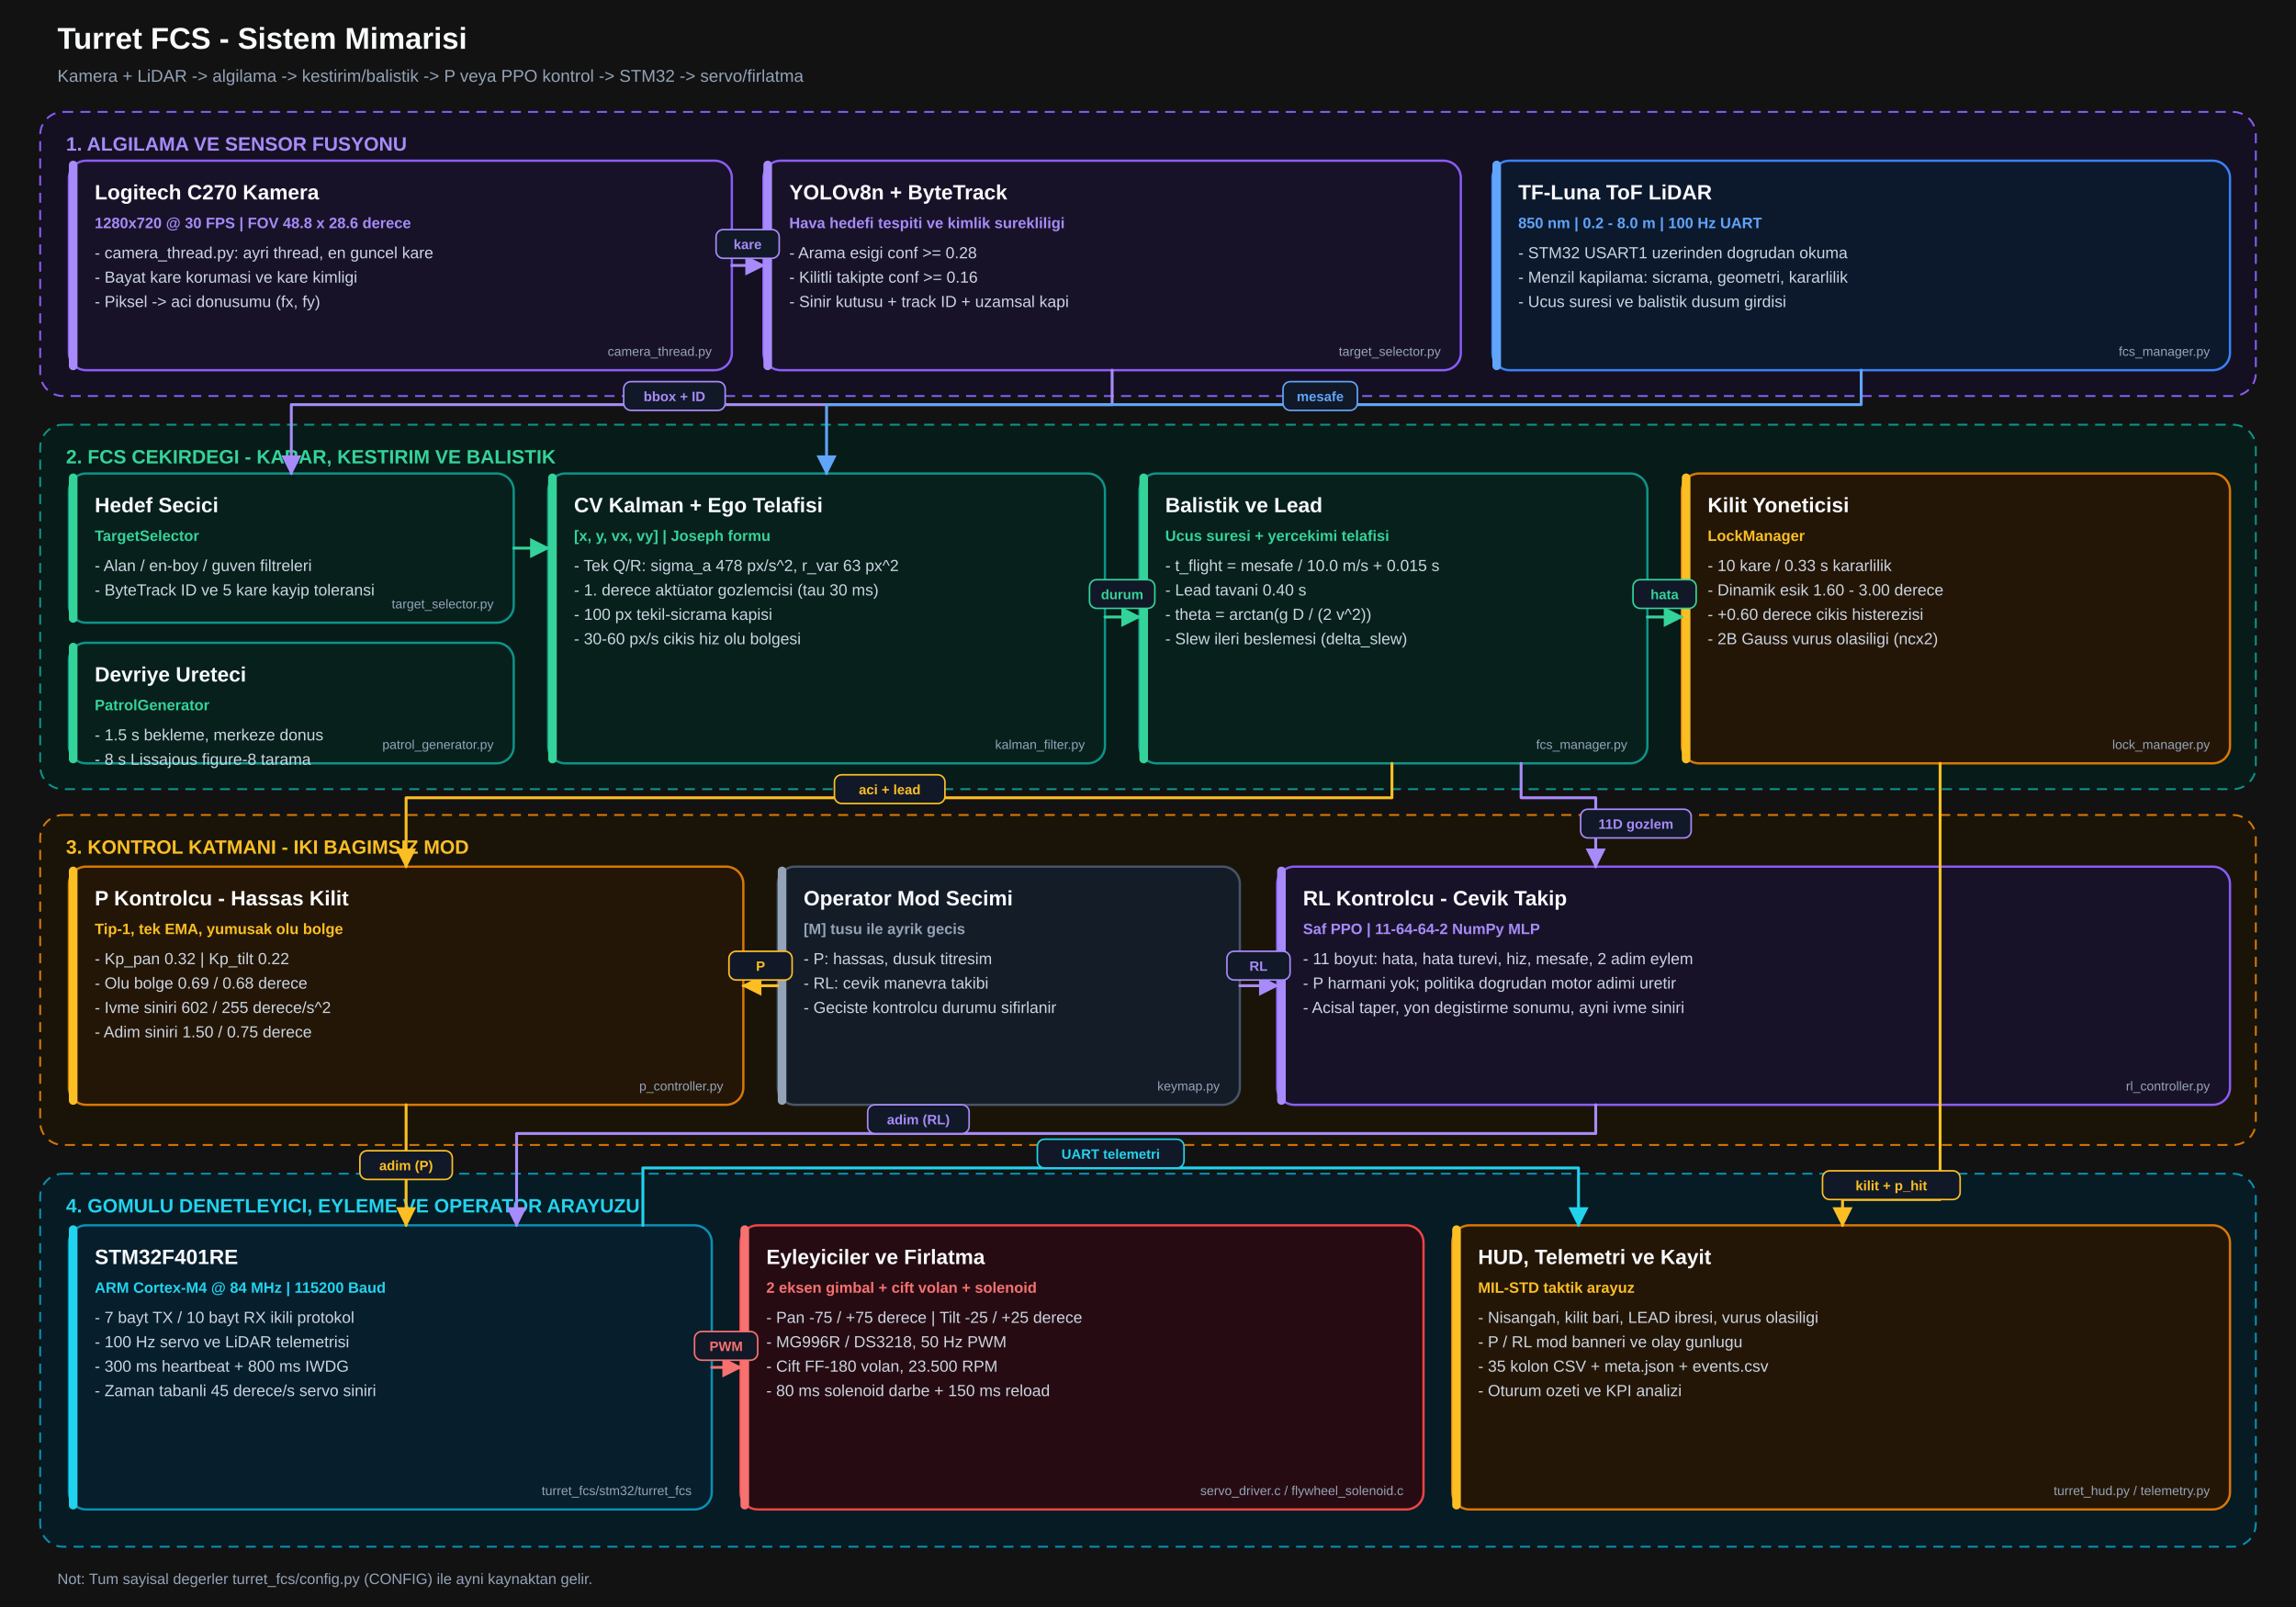
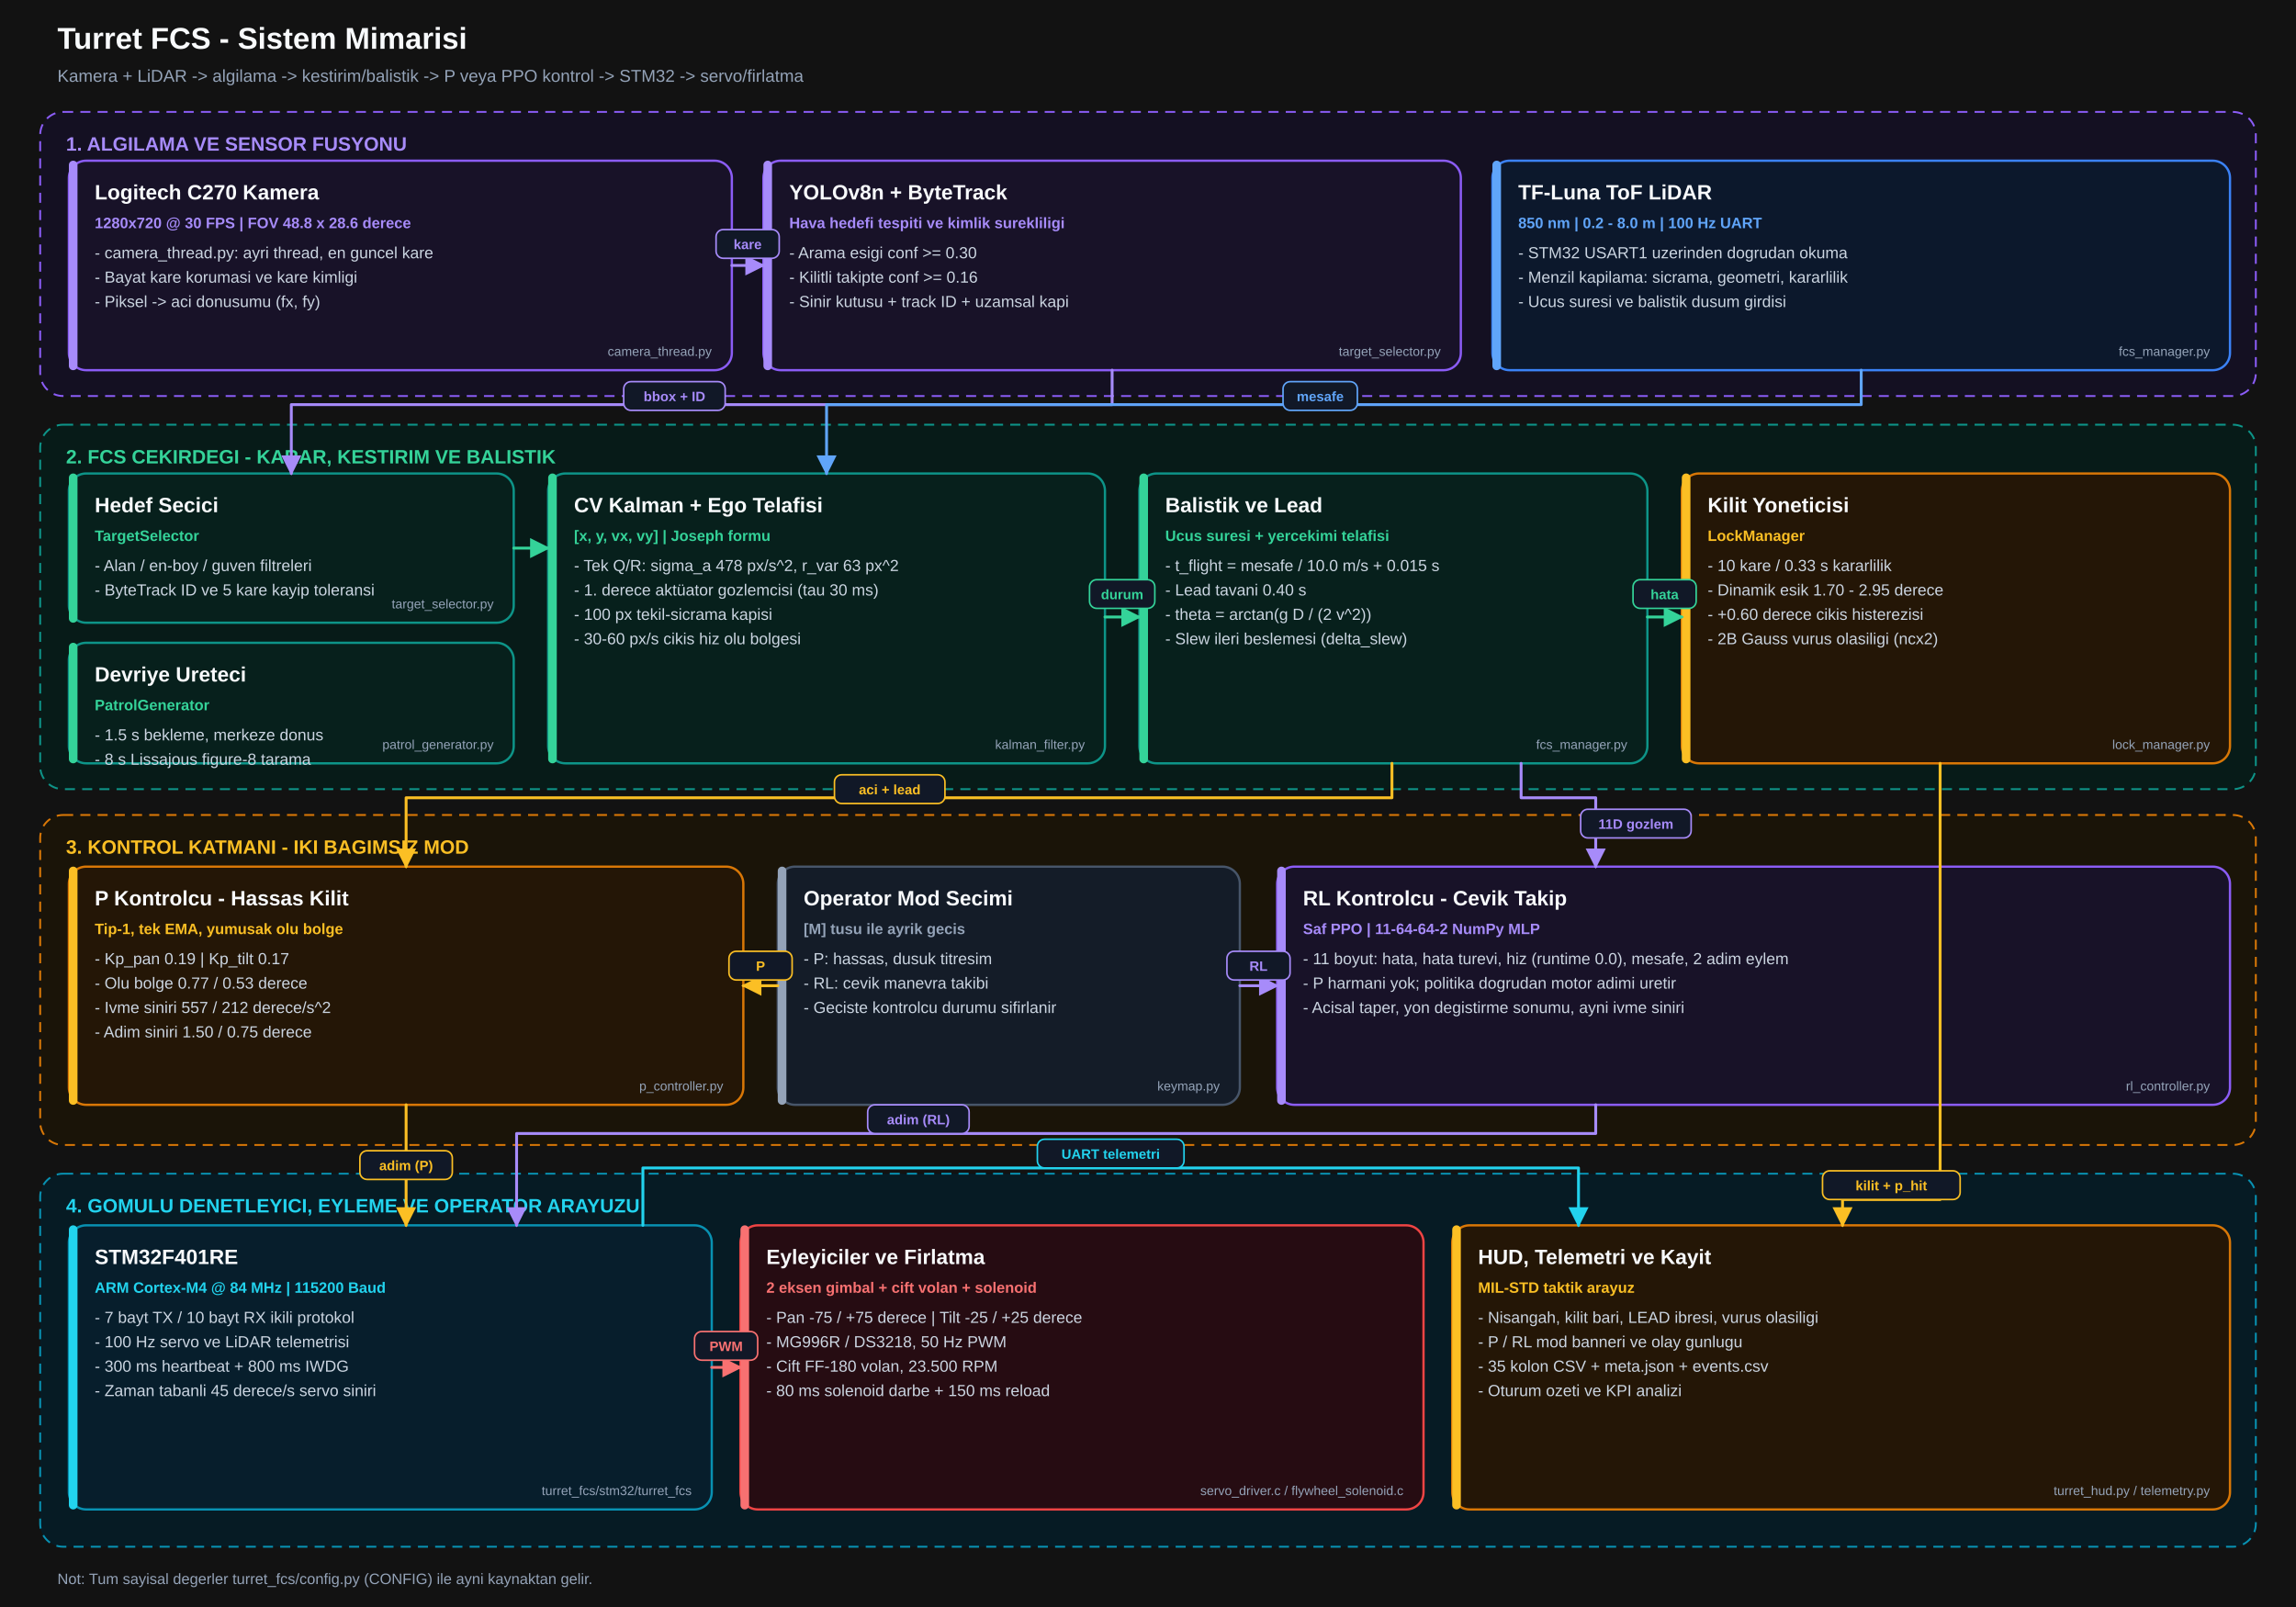
<svg xmlns="http://www.w3.org/2000/svg" style="background: #121212; background-color: #121212; color-scheme: dark;" width="1600" height="1120" viewBox="0 0 1600 1120" role="img">
  <defs>
    <marker id="arrow-a78bfa" viewBox="0 0 10 10" refX="9" refY="5" markerWidth="7" markerHeight="7" orient="auto-start-reverse">
      <path d="M 0 0 L 10 5 L 0 10 z" fill="#a78bfa" />
    </marker>
    <marker id="arrow-60a5fa" viewBox="0 0 10 10" refX="9" refY="5" markerWidth="7" markerHeight="7" orient="auto-start-reverse">
      <path d="M 0 0 L 10 5 L 0 10 z" fill="#60a5fa" />
    </marker>
    <marker id="arrow-34d399" viewBox="0 0 10 10" refX="9" refY="5" markerWidth="7" markerHeight="7" orient="auto-start-reverse">
      <path d="M 0 0 L 10 5 L 0 10 z" fill="#34d399" />
    </marker>
    <marker id="arrow-fbbf24" viewBox="0 0 10 10" refX="9" refY="5" markerWidth="7" markerHeight="7" orient="auto-start-reverse">
      <path d="M 0 0 L 10 5 L 0 10 z" fill="#fbbf24" />
    </marker>
    <marker id="arrow-f87171" viewBox="0 0 10 10" refX="9" refY="5" markerWidth="7" markerHeight="7" orient="auto-start-reverse">
      <path d="M 0 0 L 10 5 L 0 10 z" fill="#f87171" />
    </marker>
    <marker id="arrow-22d3ee" viewBox="0 0 10 10" refX="9" refY="5" markerWidth="7" markerHeight="7" orient="auto-start-reverse">
      <path d="M 0 0 L 10 5 L 0 10 z" fill="#22d3ee" />
    </marker>
  </defs>
  <rect width="1600" height="1120" fill="#121212" />
  <text x="40" y="34" font-family="Segoe UI, Arial, sans-serif" font-size="21" fill="#f8fafc" font-weight="bold" text-anchor="start" opacity="1.0">Turret FCS - Sistem Mimarisi</text>
  <text x="40" y="57" font-family="Segoe UI, Arial, sans-serif" font-size="12" fill="#94a3b8" font-weight="normal" text-anchor="start" opacity="1.0">Kamera + LiDAR -&gt; algilama -&gt; kestirim/balistik -&gt; P veya PPO kontrol -&gt; STM32 -&gt; servo/firlatma</text>
  <rect x="28" y="78" width="1544" height="198" rx="16" ry="16" fill="#141022" stroke="#8b5cf6" stroke-width="1.3" stroke-dasharray="7 5" opacity="1.0" />
  <text x="46" y="105" font-family="Segoe UI, Arial, sans-serif" font-size="13.5" fill="#a78bfa" font-weight="bold" text-anchor="start" opacity="1.0">1. ALGILAMA VE SENSOR FUSYONU</text>
  <rect x="48" y="112" width="462" height="146" rx="12" ry="12" fill="#181228" stroke="#8b5cf6" stroke-width="1.6" opacity="1.0" />
  <rect x="48" y="112" width="6" height="146" rx="3" ry="3" fill="#a78bfa" stroke="none" stroke-width="0" opacity="1.0" />
  <text x="66" y="139" font-family="Segoe UI, Arial, sans-serif" font-size="14.5" fill="#f8fafc" font-weight="bold" text-anchor="start" opacity="1.0">Logitech C270 Kamera</text>
  <text x="66" y="159" font-family="Segoe UI, Arial, sans-serif" font-size="10.5" fill="#a78bfa" font-weight="bold" text-anchor="start" opacity="1.0">1280x720 @ 30 FPS | FOV 48.8 x 28.6 derece</text>
  <text x="66" y="180" font-family="Segoe UI, Arial, sans-serif" font-size="11.2" fill="#cbd5e1" font-weight="normal" text-anchor="start" opacity="1.0">- camera_thread.py: ayri thread, en guncel kare</text>
  <text x="66" y="197" font-family="Segoe UI, Arial, sans-serif" font-size="11.2" fill="#cbd5e1" font-weight="normal" text-anchor="start" opacity="1.0">- Bayat kare korumasi ve kare kimligi</text>
  <text x="66" y="214" font-family="Segoe UI, Arial, sans-serif" font-size="11.2" fill="#cbd5e1" font-weight="normal" text-anchor="start" opacity="1.0">- Piksel -&gt; aci donusumu (fx, fy)</text>
  <text x="496" y="248" font-family="Segoe UI, Arial, sans-serif" font-size="9" fill="#94a3b8" font-weight="normal" text-anchor="end" opacity="1.0">camera_thread.py</text>
  <rect x="532" y="112" width="486" height="146" rx="12" ry="12" fill="#181228" stroke="#8b5cf6" stroke-width="1.6" opacity="1.0" />
  <rect x="532" y="112" width="6" height="146" rx="3" ry="3" fill="#a78bfa" stroke="none" stroke-width="0" opacity="1.0" />
  <text x="550" y="139" font-family="Segoe UI, Arial, sans-serif" font-size="14.5" fill="#f8fafc" font-weight="bold" text-anchor="start" opacity="1.0">YOLOv8n + ByteTrack</text>
  <text x="550" y="159" font-family="Segoe UI, Arial, sans-serif" font-size="10.5" fill="#a78bfa" font-weight="bold" text-anchor="start" opacity="1.0">Hava hedefi tespiti ve kimlik surekliligi</text>
-   <text x="550" y="180" font-family="Segoe UI, Arial, sans-serif" font-size="11.2" fill="#cbd5e1" font-weight="normal" text-anchor="start" opacity="1.0">- Arama esigi conf &gt;= 0.28</text>
+   <text x="550" y="180" font-family="Segoe UI, Arial, sans-serif" font-size="11.2" fill="#cbd5e1" font-weight="normal" text-anchor="start" opacity="1.0">- Arama esigi conf &gt;= 0.30</text>
  <text x="550" y="197" font-family="Segoe UI, Arial, sans-serif" font-size="11.2" fill="#cbd5e1" font-weight="normal" text-anchor="start" opacity="1.0">- Kilitli takipte conf &gt;= 0.16</text>
  <text x="550" y="214" font-family="Segoe UI, Arial, sans-serif" font-size="11.2" fill="#cbd5e1" font-weight="normal" text-anchor="start" opacity="1.0">- Sinir kutusu + track ID + uzamsal kapi</text>
  <text x="1004" y="248" font-family="Segoe UI, Arial, sans-serif" font-size="9" fill="#94a3b8" font-weight="normal" text-anchor="end" opacity="1.0">target_selector.py</text>
  <rect x="1040" y="112" width="514" height="146" rx="12" ry="12" fill="#0c182c" stroke="#3b82f6" stroke-width="1.6" opacity="1.0" />
  <rect x="1040" y="112" width="6" height="146" rx="3" ry="3" fill="#60a5fa" stroke="none" stroke-width="0" opacity="1.0" />
  <text x="1058" y="139" font-family="Segoe UI, Arial, sans-serif" font-size="14.5" fill="#f8fafc" font-weight="bold" text-anchor="start" opacity="1.0">TF-Luna ToF LiDAR</text>
  <text x="1058" y="159" font-family="Segoe UI, Arial, sans-serif" font-size="10.5" fill="#60a5fa" font-weight="bold" text-anchor="start" opacity="1.0">850 nm | 0.2 - 8.0 m | 100 Hz UART</text>
  <text x="1058" y="180" font-family="Segoe UI, Arial, sans-serif" font-size="11.2" fill="#cbd5e1" font-weight="normal" text-anchor="start" opacity="1.0">- STM32 USART1 uzerinden dogrudan okuma</text>
  <text x="1058" y="197" font-family="Segoe UI, Arial, sans-serif" font-size="11.2" fill="#cbd5e1" font-weight="normal" text-anchor="start" opacity="1.0">- Menzil kapilama: sicrama, geometri, kararlilik</text>
  <text x="1058" y="214" font-family="Segoe UI, Arial, sans-serif" font-size="11.2" fill="#cbd5e1" font-weight="normal" text-anchor="start" opacity="1.0">- Ucus suresi ve balistik dusum girdisi</text>
  <text x="1540" y="248" font-family="Segoe UI, Arial, sans-serif" font-size="9" fill="#94a3b8" font-weight="normal" text-anchor="end" opacity="1.0">fcs_manager.py</text>
  <rect x="28" y="296" width="1544" height="254" rx="16" ry="16" fill="#071b18" stroke="#0d9488" stroke-width="1.3" stroke-dasharray="7 5" opacity="1.0" />
  <text x="46" y="323" font-family="Segoe UI, Arial, sans-serif" font-size="13.5" fill="#34d399" font-weight="bold" text-anchor="start" opacity="1.0">2. FCS CEKIRDEGI - KARAR, KESTIRIM VE BALISTIK</text>
  <rect x="48" y="330" width="310" height="104" rx="12" ry="12" fill="#07201c" stroke="#0d9488" stroke-width="1.6" opacity="1.0" />
  <rect x="48" y="330" width="6" height="104" rx="3" ry="3" fill="#34d399" stroke="none" stroke-width="0" opacity="1.0" />
  <text x="66" y="357" font-family="Segoe UI, Arial, sans-serif" font-size="14.5" fill="#f8fafc" font-weight="bold" text-anchor="start" opacity="1.0">Hedef Secici</text>
  <text x="66" y="377" font-family="Segoe UI, Arial, sans-serif" font-size="10.5" fill="#34d399" font-weight="bold" text-anchor="start" opacity="1.0">TargetSelector</text>
  <text x="66" y="398" font-family="Segoe UI, Arial, sans-serif" font-size="11.2" fill="#cbd5e1" font-weight="normal" text-anchor="start" opacity="1.0">- Alan / en-boy / guven filtreleri</text>
  <text x="66" y="415" font-family="Segoe UI, Arial, sans-serif" font-size="11.2" fill="#cbd5e1" font-weight="normal" text-anchor="start" opacity="1.0">- ByteTrack ID ve 5 kare kayip toleransi</text>
  <text x="344" y="424" font-family="Segoe UI, Arial, sans-serif" font-size="9" fill="#94a3b8" font-weight="normal" text-anchor="end" opacity="1.0">target_selector.py</text>
  <rect x="48" y="448" width="310" height="84" rx="12" ry="12" fill="#07201c" stroke="#0d9488" stroke-width="1.6" opacity="1.0" />
  <rect x="48" y="448" width="6" height="84" rx="3" ry="3" fill="#34d399" stroke="none" stroke-width="0" opacity="1.0" />
  <text x="66" y="475" font-family="Segoe UI, Arial, sans-serif" font-size="14.5" fill="#f8fafc" font-weight="bold" text-anchor="start" opacity="1.0">Devriye Ureteci</text>
  <text x="66" y="495" font-family="Segoe UI, Arial, sans-serif" font-size="10.5" fill="#34d399" font-weight="bold" text-anchor="start" opacity="1.0">PatrolGenerator</text>
  <text x="66" y="516" font-family="Segoe UI, Arial, sans-serif" font-size="11.2" fill="#cbd5e1" font-weight="normal" text-anchor="start" opacity="1.0">- 1.5 s bekleme, merkeze donus</text>
  <text x="66" y="533" font-family="Segoe UI, Arial, sans-serif" font-size="11.2" fill="#cbd5e1" font-weight="normal" text-anchor="start" opacity="1.0">- 8 s Lissajous figure-8 tarama</text>
  <text x="344" y="522" font-family="Segoe UI, Arial, sans-serif" font-size="9" fill="#94a3b8" font-weight="normal" text-anchor="end" opacity="1.0">patrol_generator.py</text>
  <rect x="382" y="330" width="388" height="202" rx="12" ry="12" fill="#07201c" stroke="#0d9488" stroke-width="1.6" opacity="1.0" />
  <rect x="382" y="330" width="6" height="202" rx="3" ry="3" fill="#34d399" stroke="none" stroke-width="0" opacity="1.0" />
  <text x="400" y="357" font-family="Segoe UI, Arial, sans-serif" font-size="14.5" fill="#f8fafc" font-weight="bold" text-anchor="start" opacity="1.0">CV Kalman + Ego Telafisi</text>
  <text x="400" y="377" font-family="Segoe UI, Arial, sans-serif" font-size="10.5" fill="#34d399" font-weight="bold" text-anchor="start" opacity="1.0">[x, y, vx, vy] | Joseph formu</text>
  <text x="400" y="398" font-family="Segoe UI, Arial, sans-serif" font-size="11.2" fill="#cbd5e1" font-weight="normal" text-anchor="start" opacity="1.0">- Tek Q/R: sigma_a 478 px/s^2, r_var 63 px^2</text>
  <text x="400" y="415" font-family="Segoe UI, Arial, sans-serif" font-size="11.2" fill="#cbd5e1" font-weight="normal" text-anchor="start" opacity="1.0">- 1. derece aktüator gozlemcisi (tau 30 ms)</text>
  <text x="400" y="432" font-family="Segoe UI, Arial, sans-serif" font-size="11.2" fill="#cbd5e1" font-weight="normal" text-anchor="start" opacity="1.0">- 100 px tekil-sicrama kapisi</text>
  <text x="400" y="449" font-family="Segoe UI, Arial, sans-serif" font-size="11.2" fill="#cbd5e1" font-weight="normal" text-anchor="start" opacity="1.0">- 30-60 px/s cikis hiz olu bolgesi</text>
  <text x="756" y="522" font-family="Segoe UI, Arial, sans-serif" font-size="9" fill="#94a3b8" font-weight="normal" text-anchor="end" opacity="1.0">kalman_filter.py</text>
  <rect x="794" y="330" width="354" height="202" rx="12" ry="12" fill="#07201c" stroke="#0d9488" stroke-width="1.6" opacity="1.0" />
  <rect x="794" y="330" width="6" height="202" rx="3" ry="3" fill="#34d399" stroke="none" stroke-width="0" opacity="1.0" />
  <text x="812" y="357" font-family="Segoe UI, Arial, sans-serif" font-size="14.5" fill="#f8fafc" font-weight="bold" text-anchor="start" opacity="1.0">Balistik ve Lead</text>
  <text x="812" y="377" font-family="Segoe UI, Arial, sans-serif" font-size="10.5" fill="#34d399" font-weight="bold" text-anchor="start" opacity="1.0">Ucus suresi + yercekimi telafisi</text>
  <text x="812" y="398" font-family="Segoe UI, Arial, sans-serif" font-size="11.2" fill="#cbd5e1" font-weight="normal" text-anchor="start" opacity="1.0">- t_flight = mesafe / 10.0 m/s + 0.015 s</text>
  <text x="812" y="415" font-family="Segoe UI, Arial, sans-serif" font-size="11.2" fill="#cbd5e1" font-weight="normal" text-anchor="start" opacity="1.0">- Lead tavani 0.40 s</text>
  <text x="812" y="432" font-family="Segoe UI, Arial, sans-serif" font-size="11.2" fill="#cbd5e1" font-weight="normal" text-anchor="start" opacity="1.0">- theta = arctan(g D / (2 v^2))</text>
  <text x="812" y="449" font-family="Segoe UI, Arial, sans-serif" font-size="11.2" fill="#cbd5e1" font-weight="normal" text-anchor="start" opacity="1.0">- Slew ileri beslemesi (delta_slew)</text>
  <text x="1134" y="522" font-family="Segoe UI, Arial, sans-serif" font-size="9" fill="#94a3b8" font-weight="normal" text-anchor="end" opacity="1.0">fcs_manager.py</text>
  <rect x="1172" y="330" width="382" height="202" rx="12" ry="12" fill="#241606" stroke="#d97706" stroke-width="1.6" opacity="1.0" />
  <rect x="1172" y="330" width="6" height="202" rx="3" ry="3" fill="#fbbf24" stroke="none" stroke-width="0" opacity="1.0" />
  <text x="1190" y="357" font-family="Segoe UI, Arial, sans-serif" font-size="14.5" fill="#f8fafc" font-weight="bold" text-anchor="start" opacity="1.0">Kilit Yoneticisi</text>
  <text x="1190" y="377" font-family="Segoe UI, Arial, sans-serif" font-size="10.5" fill="#fbbf24" font-weight="bold" text-anchor="start" opacity="1.0">LockManager</text>
  <text x="1190" y="398" font-family="Segoe UI, Arial, sans-serif" font-size="11.2" fill="#cbd5e1" font-weight="normal" text-anchor="start" opacity="1.0">- 10 kare / 0.33 s kararlilik</text>
-   <text x="1190" y="415" font-family="Segoe UI, Arial, sans-serif" font-size="11.2" fill="#cbd5e1" font-weight="normal" text-anchor="start" opacity="1.0">- Dinamik esik 1.60 - 3.00 derece</text>
+   <text x="1190" y="415" font-family="Segoe UI, Arial, sans-serif" font-size="11.2" fill="#cbd5e1" font-weight="normal" text-anchor="start" opacity="1.0">- Dinamik esik 1.70 - 2.95 derece</text>
  <text x="1190" y="432" font-family="Segoe UI, Arial, sans-serif" font-size="11.2" fill="#cbd5e1" font-weight="normal" text-anchor="start" opacity="1.0">- +0.60 derece cikis histerezisi</text>
  <text x="1190" y="449" font-family="Segoe UI, Arial, sans-serif" font-size="11.2" fill="#cbd5e1" font-weight="normal" text-anchor="start" opacity="1.0">- 2B Gauss vurus olasiligi (ncx2)</text>
  <text x="1540" y="522" font-family="Segoe UI, Arial, sans-serif" font-size="9" fill="#94a3b8" font-weight="normal" text-anchor="end" opacity="1.0">lock_manager.py</text>
  <rect x="28" y="568" width="1544" height="230" rx="16" ry="16" fill="#1a1408" stroke="#d97706" stroke-width="1.3" stroke-dasharray="7 5" opacity="1.0" />
  <text x="46" y="595" font-family="Segoe UI, Arial, sans-serif" font-size="13.5" fill="#fbbf24" font-weight="bold" text-anchor="start" opacity="1.0">3. KONTROL KATMANI - IKI BAGIMSIZ MOD</text>
  <rect x="48" y="604" width="470" height="166" rx="12" ry="12" fill="#241606" stroke="#d97706" stroke-width="1.6" opacity="1.0" />
  <rect x="48" y="604" width="6" height="166" rx="3" ry="3" fill="#fbbf24" stroke="none" stroke-width="0" opacity="1.0" />
  <text x="66" y="631" font-family="Segoe UI, Arial, sans-serif" font-size="14.5" fill="#f8fafc" font-weight="bold" text-anchor="start" opacity="1.0">P Kontrolcu - Hassas Kilit</text>
  <text x="66" y="651" font-family="Segoe UI, Arial, sans-serif" font-size="10.5" fill="#fbbf24" font-weight="bold" text-anchor="start" opacity="1.0">Tip-1, tek EMA, yumusak olu bolge</text>
-   <text x="66" y="672" font-family="Segoe UI, Arial, sans-serif" font-size="11.2" fill="#cbd5e1" font-weight="normal" text-anchor="start" opacity="1.0">- Kp_pan 0.32 | Kp_tilt 0.22</text>
-   <text x="66" y="689" font-family="Segoe UI, Arial, sans-serif" font-size="11.2" fill="#cbd5e1" font-weight="normal" text-anchor="start" opacity="1.0">- Olu bolge 0.69 / 0.68 derece</text>
-   <text x="66" y="706" font-family="Segoe UI, Arial, sans-serif" font-size="11.2" fill="#cbd5e1" font-weight="normal" text-anchor="start" opacity="1.0">- Ivme siniri 602 / 255 derece/s^2</text>
+   <text x="66" y="672" font-family="Segoe UI, Arial, sans-serif" font-size="11.2" fill="#cbd5e1" font-weight="normal" text-anchor="start" opacity="1.0">- Kp_pan 0.19 | Kp_tilt 0.17</text>
+   <text x="66" y="689" font-family="Segoe UI, Arial, sans-serif" font-size="11.2" fill="#cbd5e1" font-weight="normal" text-anchor="start" opacity="1.0">- Olu bolge 0.77 / 0.53 derece</text>
+   <text x="66" y="706" font-family="Segoe UI, Arial, sans-serif" font-size="11.2" fill="#cbd5e1" font-weight="normal" text-anchor="start" opacity="1.0">- Ivme siniri 557 / 212 derece/s^2</text>
  <text x="66" y="723" font-family="Segoe UI, Arial, sans-serif" font-size="11.2" fill="#cbd5e1" font-weight="normal" text-anchor="start" opacity="1.0">- Adim siniri 1.50 / 0.75 derece</text>
  <text x="504" y="760" font-family="Segoe UI, Arial, sans-serif" font-size="9" fill="#94a3b8" font-weight="normal" text-anchor="end" opacity="1.0">p_controller.py</text>
  <rect x="542" y="604" width="322" height="166" rx="12" ry="12" fill="#141c28" stroke="#475569" stroke-width="1.6" opacity="1.0" />
  <rect x="542" y="604" width="6" height="166" rx="3" ry="3" fill="#94a3b8" stroke="none" stroke-width="0" opacity="1.0" />
  <text x="560" y="631" font-family="Segoe UI, Arial, sans-serif" font-size="14.5" fill="#f8fafc" font-weight="bold" text-anchor="start" opacity="1.0">Operator Mod Secimi</text>
  <text x="560" y="651" font-family="Segoe UI, Arial, sans-serif" font-size="10.5" fill="#94a3b8" font-weight="bold" text-anchor="start" opacity="1.0">[M] tusu ile ayrik gecis</text>
  <text x="560" y="672" font-family="Segoe UI, Arial, sans-serif" font-size="11.2" fill="#cbd5e1" font-weight="normal" text-anchor="start" opacity="1.0">- P: hassas, dusuk titresim</text>
  <text x="560" y="689" font-family="Segoe UI, Arial, sans-serif" font-size="11.2" fill="#cbd5e1" font-weight="normal" text-anchor="start" opacity="1.0">- RL: cevik manevra takibi</text>
  <text x="560" y="706" font-family="Segoe UI, Arial, sans-serif" font-size="11.2" fill="#cbd5e1" font-weight="normal" text-anchor="start" opacity="1.0">- Geciste kontrolcu durumu sifirlanir</text>
  <text x="850" y="760" font-family="Segoe UI, Arial, sans-serif" font-size="9" fill="#94a3b8" font-weight="normal" text-anchor="end" opacity="1.0">keymap.py</text>
  <rect x="890" y="604" width="664" height="166" rx="12" ry="12" fill="#181228" stroke="#8b5cf6" stroke-width="1.6" opacity="1.0" />
  <rect x="890" y="604" width="6" height="166" rx="3" ry="3" fill="#a78bfa" stroke="none" stroke-width="0" opacity="1.0" />
  <text x="908" y="631" font-family="Segoe UI, Arial, sans-serif" font-size="14.5" fill="#f8fafc" font-weight="bold" text-anchor="start" opacity="1.0">RL Kontrolcu - Cevik Takip</text>
  <text x="908" y="651" font-family="Segoe UI, Arial, sans-serif" font-size="10.5" fill="#a78bfa" font-weight="bold" text-anchor="start" opacity="1.0">Saf PPO | 11-64-64-2 NumPy MLP</text>
-   <text x="908" y="672" font-family="Segoe UI, Arial, sans-serif" font-size="11.2" fill="#cbd5e1" font-weight="normal" text-anchor="start" opacity="1.0">- 11 boyut: hata, hata turevi, hiz, mesafe, 2 adim eylem</text>
+   <text x="908" y="672" font-family="Segoe UI, Arial, sans-serif" font-size="11.2" fill="#cbd5e1" font-weight="normal" text-anchor="start" opacity="1.0">- 11 boyut: hata, hata turevi, hiz (runtime 0.0), mesafe, 2 adim eylem</text>
  <text x="908" y="689" font-family="Segoe UI, Arial, sans-serif" font-size="11.2" fill="#cbd5e1" font-weight="normal" text-anchor="start" opacity="1.0">- P harmani yok; politika dogrudan motor adimi uretir</text>
  <text x="908" y="706" font-family="Segoe UI, Arial, sans-serif" font-size="11.2" fill="#cbd5e1" font-weight="normal" text-anchor="start" opacity="1.0">- Acisal taper, yon degistirme sonumu, ayni ivme siniri</text>
  <text x="1540" y="760" font-family="Segoe UI, Arial, sans-serif" font-size="9" fill="#94a3b8" font-weight="normal" text-anchor="end" opacity="1.0">rl_controller.py</text>
  <rect x="28" y="818" width="1544" height="260" rx="16" ry="16" fill="#061b24" stroke="#0891b2" stroke-width="1.3" stroke-dasharray="7 5" opacity="1.0" />
  <text x="46" y="845" font-family="Segoe UI, Arial, sans-serif" font-size="13.5" fill="#22d3ee" font-weight="bold" text-anchor="start" opacity="1.0">4. GOMULU DENETLEYICI, EYLEME VE OPERATOR ARAYUZU</text>
  <rect x="48" y="854" width="448" height="198" rx="12" ry="12" fill="#071e2c" stroke="#0891b2" stroke-width="1.6" opacity="1.0" />
  <rect x="48" y="854" width="6" height="198" rx="3" ry="3" fill="#22d3ee" stroke="none" stroke-width="0" opacity="1.0" />
  <text x="66" y="881" font-family="Segoe UI, Arial, sans-serif" font-size="14.5" fill="#f8fafc" font-weight="bold" text-anchor="start" opacity="1.0">STM32F401RE</text>
  <text x="66" y="901" font-family="Segoe UI, Arial, sans-serif" font-size="10.5" fill="#22d3ee" font-weight="bold" text-anchor="start" opacity="1.0">ARM Cortex-M4 @ 84 MHz | 115200 Baud</text>
  <text x="66" y="922" font-family="Segoe UI, Arial, sans-serif" font-size="11.2" fill="#cbd5e1" font-weight="normal" text-anchor="start" opacity="1.0">- 7 bayt TX / 10 bayt RX ikili protokol</text>
  <text x="66" y="939" font-family="Segoe UI, Arial, sans-serif" font-size="11.2" fill="#cbd5e1" font-weight="normal" text-anchor="start" opacity="1.0">- 100 Hz servo ve LiDAR telemetrisi</text>
  <text x="66" y="956" font-family="Segoe UI, Arial, sans-serif" font-size="11.2" fill="#cbd5e1" font-weight="normal" text-anchor="start" opacity="1.0">- 300 ms heartbeat + 800 ms IWDG</text>
  <text x="66" y="973" font-family="Segoe UI, Arial, sans-serif" font-size="11.2" fill="#cbd5e1" font-weight="normal" text-anchor="start" opacity="1.0">- Zaman tabanli 45 derece/s servo siniri</text>
  <text x="482" y="1042" font-family="Segoe UI, Arial, sans-serif" font-size="9" fill="#94a3b8" font-weight="normal" text-anchor="end" opacity="1.0">turret_fcs/stm32/turret_fcs</text>
  <rect x="516" y="854" width="476" height="198" rx="12" ry="12" fill="#260c12" stroke="#ef4444" stroke-width="1.6" opacity="1.0" />
  <rect x="516" y="854" width="6" height="198" rx="3" ry="3" fill="#f87171" stroke="none" stroke-width="0" opacity="1.0" />
  <text x="534" y="881" font-family="Segoe UI, Arial, sans-serif" font-size="14.5" fill="#f8fafc" font-weight="bold" text-anchor="start" opacity="1.0">Eyleyiciler ve Firlatma</text>
  <text x="534" y="901" font-family="Segoe UI, Arial, sans-serif" font-size="10.5" fill="#f87171" font-weight="bold" text-anchor="start" opacity="1.0">2 eksen gimbal + cift volan + solenoid</text>
  <text x="534" y="922" font-family="Segoe UI, Arial, sans-serif" font-size="11.2" fill="#cbd5e1" font-weight="normal" text-anchor="start" opacity="1.0">- Pan -75 / +75 derece | Tilt -25 / +25 derece</text>
  <text x="534" y="939" font-family="Segoe UI, Arial, sans-serif" font-size="11.2" fill="#cbd5e1" font-weight="normal" text-anchor="start" opacity="1.0">- MG996R / DS3218, 50 Hz PWM</text>
  <text x="534" y="956" font-family="Segoe UI, Arial, sans-serif" font-size="11.2" fill="#cbd5e1" font-weight="normal" text-anchor="start" opacity="1.0">- Cift FF-180 volan, 23.500 RPM</text>
  <text x="534" y="973" font-family="Segoe UI, Arial, sans-serif" font-size="11.2" fill="#cbd5e1" font-weight="normal" text-anchor="start" opacity="1.0">- 80 ms solenoid darbe + 150 ms reload</text>
  <text x="978" y="1042" font-family="Segoe UI, Arial, sans-serif" font-size="9" fill="#94a3b8" font-weight="normal" text-anchor="end" opacity="1.0">servo_driver.c / flywheel_solenoid.c</text>
  <rect x="1012" y="854" width="542" height="198" rx="12" ry="12" fill="#241606" stroke="#d97706" stroke-width="1.6" opacity="1.0" />
  <rect x="1012" y="854" width="6" height="198" rx="3" ry="3" fill="#fbbf24" stroke="none" stroke-width="0" opacity="1.0" />
  <text x="1030" y="881" font-family="Segoe UI, Arial, sans-serif" font-size="14.5" fill="#f8fafc" font-weight="bold" text-anchor="start" opacity="1.0">HUD, Telemetri ve Kayit</text>
  <text x="1030" y="901" font-family="Segoe UI, Arial, sans-serif" font-size="10.5" fill="#fbbf24" font-weight="bold" text-anchor="start" opacity="1.0">MIL-STD taktik arayuz</text>
  <text x="1030" y="922" font-family="Segoe UI, Arial, sans-serif" font-size="11.2" fill="#cbd5e1" font-weight="normal" text-anchor="start" opacity="1.0">- Nisangah, kilit bari, LEAD ibresi, vurus olasiligi</text>
  <text x="1030" y="939" font-family="Segoe UI, Arial, sans-serif" font-size="11.2" fill="#cbd5e1" font-weight="normal" text-anchor="start" opacity="1.0">- P / RL mod banneri ve olay gunlugu</text>
  <text x="1030" y="956" font-family="Segoe UI, Arial, sans-serif" font-size="11.2" fill="#cbd5e1" font-weight="normal" text-anchor="start" opacity="1.0">- 35 kolon CSV + meta.json + events.csv</text>
  <text x="1030" y="973" font-family="Segoe UI, Arial, sans-serif" font-size="11.2" fill="#cbd5e1" font-weight="normal" text-anchor="start" opacity="1.0">- Oturum ozeti ve KPI analizi</text>
  <text x="1540" y="1042" font-family="Segoe UI, Arial, sans-serif" font-size="9" fill="#94a3b8" font-weight="normal" text-anchor="end" opacity="1.0">turret_hud.py / telemetry.py</text>
  <path d="M 510 185 L 532 185" fill="none" stroke="#a78bfa" stroke-width="2.0" stroke-linecap="round" stroke-linejoin="round" marker-end="url(#arrow-a78bfa)" />
  <rect x="499.0" y="160" width="44" height="20" rx="5" ry="5" fill="#111827" stroke="#a78bfa" stroke-width="1.1" opacity="1.0" />
  <text x="521" y="173.6" font-family="Segoe UI, Arial, sans-serif" font-size="9.5" fill="#a78bfa" font-weight="bold" text-anchor="middle" opacity="1.0">kare</text>
  <path d="M 775 258 L 775 282 L 203 282 L 203 330" fill="none" stroke="#a78bfa" stroke-width="2.0" stroke-linecap="round" stroke-linejoin="round" marker-end="url(#arrow-a78bfa)" />
  <rect x="434.65" y="266" width="70.7" height="20" rx="5" ry="5" fill="#111827" stroke="#a78bfa" stroke-width="1.1" opacity="1.0" />
  <text x="470" y="279.6" font-family="Segoe UI, Arial, sans-serif" font-size="9.5" fill="#a78bfa" font-weight="bold" text-anchor="middle" opacity="1.0">bbox + ID</text>
  <path d="M 1297 258 L 1297 282 L 576 282 L 576 330" fill="none" stroke="#60a5fa" stroke-width="2.0" stroke-linecap="round" stroke-linejoin="round" marker-end="url(#arrow-60a5fa)" />
  <rect x="894.1" y="266" width="51.8" height="20" rx="5" ry="5" fill="#111827" stroke="#60a5fa" stroke-width="1.1" opacity="1.0" />
  <text x="920" y="279.6" font-family="Segoe UI, Arial, sans-serif" font-size="9.5" fill="#60a5fa" font-weight="bold" text-anchor="middle" opacity="1.0">mesafe</text>
  <path d="M 358 382 L 382 382" fill="none" stroke="#34d399" stroke-width="2.0" stroke-linecap="round" stroke-linejoin="round" marker-end="url(#arrow-34d399)" />
  <path d="M 770 430 L 794 430" fill="none" stroke="#34d399" stroke-width="2.0" stroke-linecap="round" stroke-linejoin="round" marker-end="url(#arrow-34d399)" />
  <rect x="759.25" y="404" width="45.5" height="20" rx="5" ry="5" fill="#111827" stroke="#34d399" stroke-width="1.1" opacity="1.0" />
  <text x="782" y="417.6" font-family="Segoe UI, Arial, sans-serif" font-size="9.5" fill="#34d399" font-weight="bold" text-anchor="middle" opacity="1.0">durum</text>
  <path d="M 1148 430 L 1172 430" fill="none" stroke="#34d399" stroke-width="2.0" stroke-linecap="round" stroke-linejoin="round" marker-end="url(#arrow-34d399)" />
  <rect x="1138.0" y="404" width="44" height="20" rx="5" ry="5" fill="#111827" stroke="#34d399" stroke-width="1.1" opacity="1.0" />
  <text x="1160" y="417.6" font-family="Segoe UI, Arial, sans-serif" font-size="9.5" fill="#34d399" font-weight="bold" text-anchor="middle" opacity="1.0">hata</text>
  <path d="M 970 532 L 970 556 L 283 556 L 283 604" fill="none" stroke="#fbbf24" stroke-width="2.0" stroke-linecap="round" stroke-linejoin="round" marker-end="url(#arrow-fbbf24)" />
  <rect x="581.5" y="540" width="77.0" height="20" rx="5" ry="5" fill="#111827" stroke="#fbbf24" stroke-width="1.1" opacity="1.0" />
  <text x="620" y="553.6" font-family="Segoe UI, Arial, sans-serif" font-size="9.5" fill="#fbbf24" font-weight="bold" text-anchor="middle" opacity="1.0">aci + lead</text>
  <path d="M 1060 532 L 1060 556 L 1112 556 L 1112 604" fill="none" stroke="#a78bfa" stroke-width="2.0" stroke-linecap="round" stroke-linejoin="round" marker-end="url(#arrow-a78bfa)" />
  <rect x="1101.5" y="564" width="77.0" height="20" rx="5" ry="5" fill="#111827" stroke="#a78bfa" stroke-width="1.1" opacity="1.0" />
  <text x="1140" y="577.6" font-family="Segoe UI, Arial, sans-serif" font-size="9.5" fill="#a78bfa" font-weight="bold" text-anchor="middle" opacity="1.0">11D gozlem</text>
  <path d="M 542 687 L 518 687" fill="none" stroke="#fbbf24" stroke-width="2.0" stroke-linecap="round" stroke-linejoin="round" marker-end="url(#arrow-fbbf24)" />
  <rect x="508.0" y="663" width="44" height="20" rx="5" ry="5" fill="#111827" stroke="#fbbf24" stroke-width="1.1" opacity="1.0" />
  <text x="530" y="676.6" font-family="Segoe UI, Arial, sans-serif" font-size="9.5" fill="#fbbf24" font-weight="bold" text-anchor="middle" opacity="1.0">P</text>
  <path d="M 864 687 L 890 687" fill="none" stroke="#a78bfa" stroke-width="2.0" stroke-linecap="round" stroke-linejoin="round" marker-end="url(#arrow-a78bfa)" />
  <rect x="855.0" y="663" width="44" height="20" rx="5" ry="5" fill="#111827" stroke="#a78bfa" stroke-width="1.1" opacity="1.0" />
  <text x="877" y="676.6" font-family="Segoe UI, Arial, sans-serif" font-size="9.5" fill="#a78bfa" font-weight="bold" text-anchor="middle" opacity="1.0">RL</text>
  <path d="M 283 770 L 283 854" fill="none" stroke="#fbbf24" stroke-width="2.0" stroke-linecap="round" stroke-linejoin="round" marker-end="url(#arrow-fbbf24)" />
  <rect x="250.8" y="802" width="64.4" height="20" rx="5" ry="5" fill="#111827" stroke="#fbbf24" stroke-width="1.1" opacity="1.0" />
  <text x="283" y="815.6" font-family="Segoe UI, Arial, sans-serif" font-size="9.5" fill="#fbbf24" font-weight="bold" text-anchor="middle" opacity="1.0">adim (P)</text>
  <path d="M 1112 770 L 1112 790 L 360 790 L 360 854" fill="none" stroke="#a78bfa" stroke-width="2.0" stroke-linecap="round" stroke-linejoin="round" marker-end="url(#arrow-a78bfa)" />
  <rect x="604.65" y="770" width="70.7" height="20" rx="5" ry="5" fill="#111827" stroke="#a78bfa" stroke-width="1.1" opacity="1.0" />
  <text x="640" y="783.6" font-family="Segoe UI, Arial, sans-serif" font-size="9.5" fill="#a78bfa" font-weight="bold" text-anchor="middle" opacity="1.0">adim (RL)</text>
  <path d="M 496 953 L 516 953" fill="none" stroke="#f87171" stroke-width="2.0" stroke-linecap="round" stroke-linejoin="round" marker-end="url(#arrow-f87171)" />
  <rect x="484.0" y="928" width="44" height="20" rx="5" ry="5" fill="#111827" stroke="#f87171" stroke-width="1.1" opacity="1.0" />
  <text x="506" y="941.6" font-family="Segoe UI, Arial, sans-serif" font-size="9.5" fill="#f87171" font-weight="bold" text-anchor="middle" opacity="1.0">PWM</text>
  <path d="M 448 854 L 448 814 L 1100 814 L 1100 854" fill="none" stroke="#22d3ee" stroke-width="2.0" stroke-linecap="round" stroke-linejoin="round" marker-end="url(#arrow-22d3ee)" />
  <rect x="722.9" y="794" width="102.2" height="20" rx="5" ry="5" fill="#111827" stroke="#22d3ee" stroke-width="1.1" opacity="1.0" />
  <text x="774" y="807.6" font-family="Segoe UI, Arial, sans-serif" font-size="9.5" fill="#22d3ee" font-weight="bold" text-anchor="middle" opacity="1.0">UART telemetri</text>
  <path d="M 1352 532 L 1352 836 L 1284 836 L 1284 854" fill="none" stroke="#fbbf24" stroke-width="2.0" stroke-linecap="round" stroke-linejoin="round" marker-end="url(#arrow-fbbf24)" />
  <rect x="1270.05" y="816" width="95.9" height="20" rx="5" ry="5" fill="#111827" stroke="#fbbf24" stroke-width="1.1" opacity="1.0" />
  <text x="1318" y="829.6" font-family="Segoe UI, Arial, sans-serif" font-size="9.5" fill="#fbbf24" font-weight="bold" text-anchor="middle" opacity="1.0">kilit + p_hit</text>
  <text x="40" y="1104" font-family="Segoe UI, Arial, sans-serif" font-size="10.5" fill="#94a3b8" font-weight="normal" text-anchor="start" opacity="1.0">Not: Tum sayisal degerler turret_fcs/config.py (CONFIG) ile ayni kaynaktan gelir.</text>
</svg>
